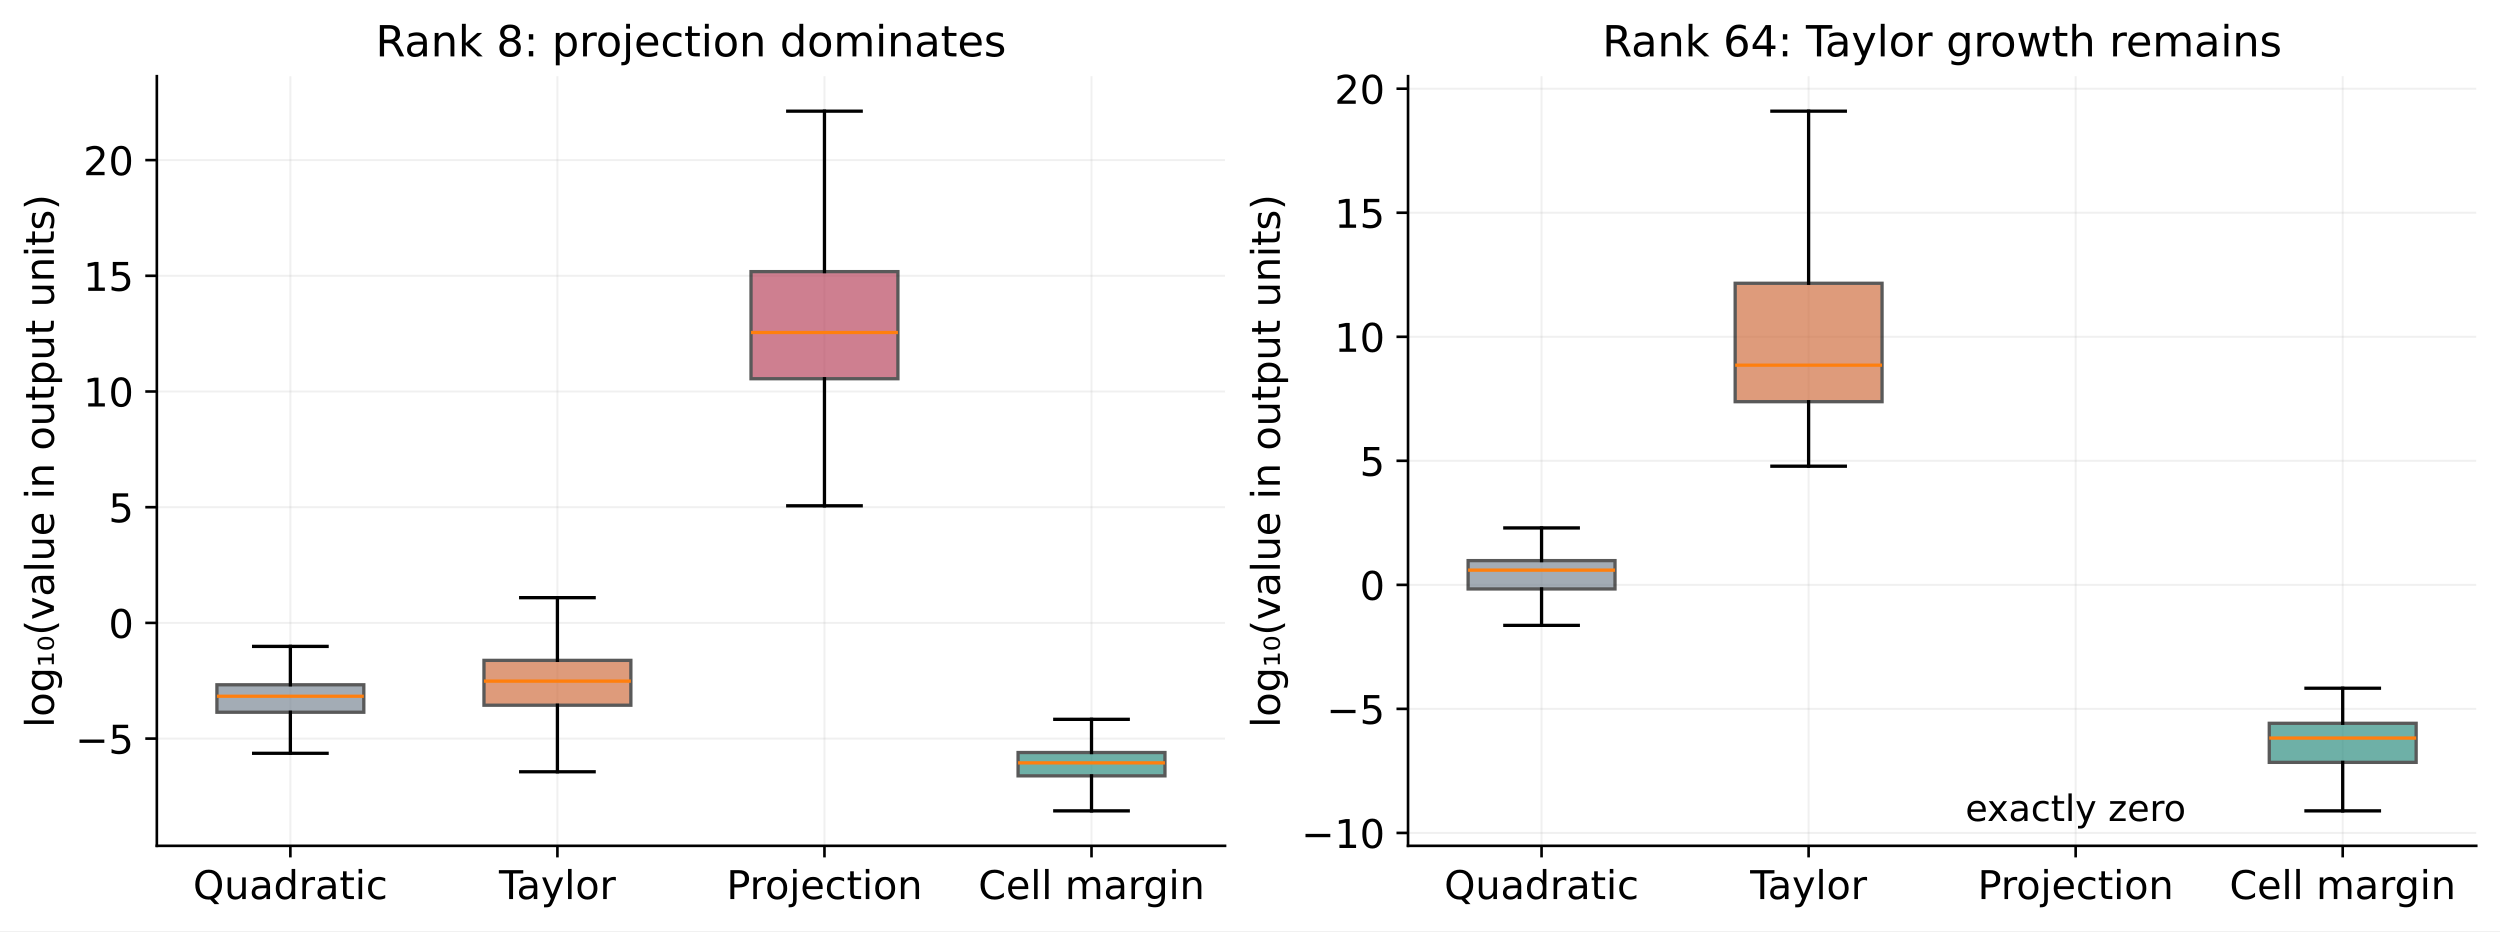
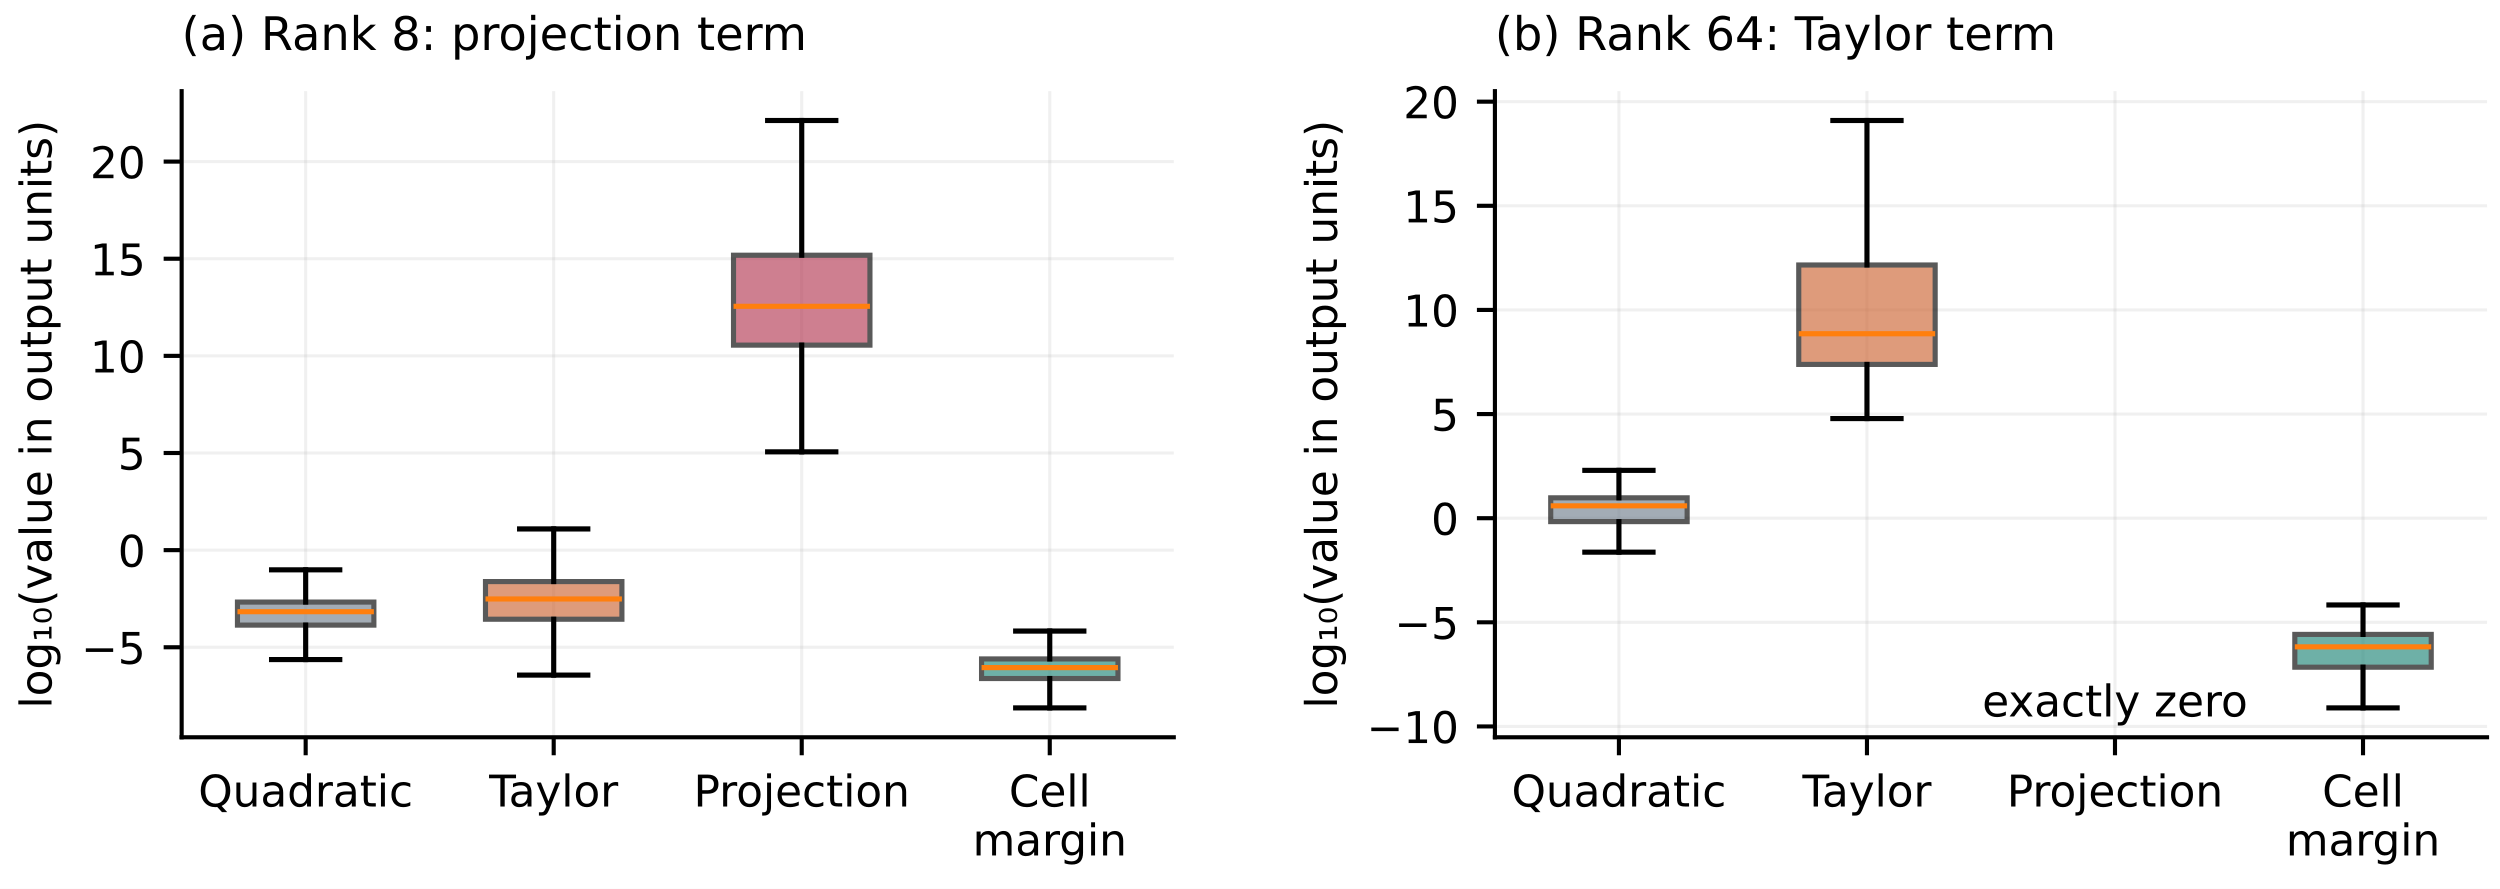
- <svg xmlns="http://www.w3.org/2000/svg" xmlns:xlink="http://www.w3.org/1999/xlink" width="757.2pt" height="282pt" viewBox="0 0 757.2 282" version="1.1">
+ <svg xmlns="http://www.w3.org/2000/svg" xmlns:xlink="http://www.w3.org/1999/xlink" width="486pt" height="172.8pt" viewBox="0 0 486 172.8" version="1.1">
  <defs>
    <style type="text/css">*{stroke-linejoin: round; stroke-linecap: butt}</style>
  </defs>
  <g id="figure_1">
    <g id="patch_1">
-       <path d="M 0 282 L 757.2 282 L 757.2 0 L 0 0 z " style="fill: #ffffff" />
+       <path d="M 0 172.8 L 486 172.8 L 486 0 L 0 0 z " style="fill: #ffffff" />
    </g>
    <g id="axes_1">
      <g id="patch_2">
-         <path d="M 47.504 256.186 L 371.038 256.186 L 371.038 23.078 L 47.504 23.078 z " style="fill: #ffffff" />
+         <path d="M 35.313 143.326 L 228.182 143.326 L 228.182 17.72 L 35.313 17.72 z " style="fill: #ffffff" />
      </g>
      <g id="matplotlib.axis_1">
        <g id="xtick_1">
          <g id="line2d_1">
-             <path d="M 87.946 256.186 L 87.946 23.078 " clip-path="url(#pcdbf165377)" style="fill: none; stroke: #b0b0b0; stroke-opacity: 0.18; stroke-width: 0.6; stroke-linecap: square" />
+             <path d="M 59.422 143.326 L 59.422 17.72 " clip-path="url(#pbdafb14e9f)" style="fill: none; stroke: #b0b0b0; stroke-opacity: 0.18; stroke-width: 0.6; stroke-linecap: square" />
          </g>
          <g id="line2d_2">
            <defs>
-               <path id="me4f9ceed4a" d="M 0 0 L 0 3.5 " style="stroke: #000000; stroke-width: 0.8" />
+               <path id="m234339319f" d="M 0 0 L 0 3.5 " style="stroke: #000000; stroke-width: 0.8" />
            </defs>
            <g>
-               <use xlink:href="#me4f9ceed4a" x="87.946" y="256.186" style="stroke: #000000; stroke-width: 0.8" />
+               <use xlink:href="#m234339319f" x="59.422" y="143.326" style="stroke: #000000; stroke-width: 0.8" />
            </g>
          </g>
          <g id="text_1">
-             <text style="font-size: 12px; font-family: 'DejaVu Sans'; text-anchor: middle" x="87.946" y="272.304" transform="rotate(-0 87.94611 272.3039)">Quadratic</text>
+             <text style="font-size: 8.5px; font-family: 'DejaVu Sans'; text-anchor: middle" x="59.422" y="156.784" transform="rotate(-0 59.42152 156.7844)">Quadratic</text>
          </g>
        </g>
        <g id="xtick_2">
          <g id="line2d_3">
-             <path d="M 168.83 256.186 L 168.83 23.078 " clip-path="url(#pcdbf165377)" style="fill: none; stroke: #b0b0b0; stroke-opacity: 0.18; stroke-width: 0.6; stroke-linecap: square" />
+             <path d="M 107.639 143.326 L 107.639 17.72 " clip-path="url(#pbdafb14e9f)" style="fill: none; stroke: #b0b0b0; stroke-opacity: 0.18; stroke-width: 0.6; stroke-linecap: square" />
          </g>
          <g id="line2d_4">
            <g>
-               <use xlink:href="#me4f9ceed4a" x="168.83" y="256.186" style="stroke: #000000; stroke-width: 0.8" />
+               <use xlink:href="#m234339319f" x="107.639" y="143.326" style="stroke: #000000; stroke-width: 0.8" />
            </g>
          </g>
          <g id="text_2">
-             <text style="font-size: 12px; font-family: 'DejaVu Sans'; text-anchor: middle" x="168.83" y="272.304" transform="rotate(-0 168.8296 272.3039)">Taylor</text>
+             <text style="font-size: 8.5px; font-family: 'DejaVu Sans'; text-anchor: middle" x="107.639" y="156.784" transform="rotate(-0 107.6388 156.7844)">Taylor</text>
          </g>
        </g>
        <g id="xtick_3">
          <g id="line2d_5">
-             <path d="M 249.713 256.186 L 249.713 23.078 " clip-path="url(#pcdbf165377)" style="fill: none; stroke: #b0b0b0; stroke-opacity: 0.18; stroke-width: 0.6; stroke-linecap: square" />
+             <path d="M 155.856 143.326 L 155.856 17.72 " clip-path="url(#pbdafb14e9f)" style="fill: none; stroke: #b0b0b0; stroke-opacity: 0.18; stroke-width: 0.6; stroke-linecap: square" />
          </g>
          <g id="line2d_6">
            <g>
-               <use xlink:href="#me4f9ceed4a" x="249.713" y="256.186" style="stroke: #000000; stroke-width: 0.8" />
+               <use xlink:href="#m234339319f" x="155.856" y="143.326" style="stroke: #000000; stroke-width: 0.8" />
            </g>
          </g>
          <g id="text_3">
-             <text style="font-size: 12px; font-family: 'DejaVu Sans'; text-anchor: middle" x="249.713" y="272.304" transform="rotate(-0 249.7131 272.3039)">Projection</text>
+             <text style="font-size: 8.5px; font-family: 'DejaVu Sans'; text-anchor: middle" x="155.856" y="156.784" transform="rotate(-0 155.8562 156.7844)">Projection</text>
          </g>
        </g>
        <g id="xtick_4">
          <g id="line2d_7">
-             <path d="M 330.597 256.186 L 330.597 23.078 " clip-path="url(#pcdbf165377)" style="fill: none; stroke: #b0b0b0; stroke-opacity: 0.18; stroke-width: 0.6; stroke-linecap: square" />
+             <path d="M 204.073 143.326 L 204.073 17.72 " clip-path="url(#pbdafb14e9f)" style="fill: none; stroke: #b0b0b0; stroke-opacity: 0.18; stroke-width: 0.6; stroke-linecap: square" />
          </g>
          <g id="line2d_8">
            <g>
-               <use xlink:href="#me4f9ceed4a" x="330.597" y="256.186" style="stroke: #000000; stroke-width: 0.8" />
+               <use xlink:href="#m234339319f" x="204.073" y="143.326" style="stroke: #000000; stroke-width: 0.8" />
            </g>
          </g>
          <g id="text_4">
-             <text style="font-size: 12px; font-family: 'DejaVu Sans'; text-anchor: middle" x="330.597" y="272.304" transform="rotate(-0 330.5965 272.3039)">Cell margin</text>
+             <text style="font-size: 8.5px; font-family: 'DejaVu Sans'" transform="translate(196.1293 156.7844)">Cell</text>
+             <text style="font-size: 8.5px; font-family: 'DejaVu Sans'" transform="translate(189.0843 166.3025)">margin</text>
          </g>
        </g>
      </g>
      <g id="matplotlib.axis_2">
        <g id="ytick_1">
          <g id="line2d_9">
-             <path d="M 47.504 223.704 L 371.038 223.704 " clip-path="url(#pcdbf165377)" style="fill: none; stroke: #b0b0b0; stroke-opacity: 0.18; stroke-width: 0.6; stroke-linecap: square" />
+             <path d="M 35.313 125.824 L 228.182 125.824 " clip-path="url(#pbdafb14e9f)" style="fill: none; stroke: #b0b0b0; stroke-opacity: 0.18; stroke-width: 0.6; stroke-linecap: square" />
          </g>
          <g id="line2d_10">
            <defs>
-               <path id="m9d9af21c11" d="M 0 0 L -3.5 0 " style="stroke: #000000; stroke-width: 0.8" />
+               <path id="m2d12765f20" d="M 0 0 L -3.5 0 " style="stroke: #000000; stroke-width: 0.8" />
            </defs>
            <g>
-               <use xlink:href="#m9d9af21c11" x="47.504" y="223.704" style="stroke: #000000; stroke-width: 0.8" />
+               <use xlink:href="#m2d12765f20" x="35.313" y="125.824" style="stroke: #000000; stroke-width: 0.8" />
            </g>
          </g>
          <g id="text_5">
-             <text style="font-size: 12px; font-family: 'DejaVu Sans'; text-anchor: end" x="40.504" y="228.263" transform="rotate(-0 40.50438 228.2635)">−5</text>
+             <text style="font-size: 8.5px; font-family: 'DejaVu Sans'; text-anchor: end" x="28.313" y="129.053" transform="rotate(-0 28.31286 129.0531)">−5</text>
          </g>
        </g>
        <g id="ytick_2">
          <g id="line2d_11">
-             <path d="M 47.504 188.662 L 371.038 188.662 " clip-path="url(#pcdbf165377)" style="fill: none; stroke: #b0b0b0; stroke-opacity: 0.18; stroke-width: 0.6; stroke-linecap: square" />
+             <path d="M 35.313 106.942 L 228.182 106.942 " clip-path="url(#pbdafb14e9f)" style="fill: none; stroke: #b0b0b0; stroke-opacity: 0.18; stroke-width: 0.6; stroke-linecap: square" />
          </g>
          <g id="line2d_12">
            <g>
-               <use xlink:href="#m9d9af21c11" x="47.504" y="188.662" style="stroke: #000000; stroke-width: 0.8" />
+               <use xlink:href="#m2d12765f20" x="35.313" y="106.942" style="stroke: #000000; stroke-width: 0.8" />
            </g>
          </g>
          <g id="text_6">
-             <text style="font-size: 12px; font-family: 'DejaVu Sans'; text-anchor: end" x="40.504" y="193.221" transform="rotate(-0 40.50438 193.2211)">0</text>
+             <text style="font-size: 8.5px; font-family: 'DejaVu Sans'; text-anchor: end" x="28.313" y="110.171" transform="rotate(-0 28.31286 110.1712)">0</text>
          </g>
        </g>
        <g id="ytick_3">
          <g id="line2d_13">
-             <path d="M 47.504 153.62 L 371.038 153.62 " clip-path="url(#pcdbf165377)" style="fill: none; stroke: #b0b0b0; stroke-opacity: 0.18; stroke-width: 0.6; stroke-linecap: square" />
+             <path d="M 35.313 88.06 L 228.182 88.06 " clip-path="url(#pbdafb14e9f)" style="fill: none; stroke: #b0b0b0; stroke-opacity: 0.18; stroke-width: 0.6; stroke-linecap: square" />
          </g>
          <g id="line2d_14">
            <g>
-               <use xlink:href="#m9d9af21c11" x="47.504" y="153.62" style="stroke: #000000; stroke-width: 0.8" />
+               <use xlink:href="#m2d12765f20" x="35.313" y="88.06" style="stroke: #000000; stroke-width: 0.8" />
            </g>
          </g>
          <g id="text_7">
-             <text style="font-size: 12px; font-family: 'DejaVu Sans'; text-anchor: end" x="40.504" y="158.179" transform="rotate(-0 40.50438 158.1787)">5</text>
+             <text style="font-size: 8.5px; font-family: 'DejaVu Sans'; text-anchor: end" x="28.313" y="91.289" transform="rotate(-0 28.31286 91.28924)">5</text>
          </g>
        </g>
        <g id="ytick_4">
          <g id="line2d_15">
-             <path d="M 47.504 118.577 L 371.038 118.577 " clip-path="url(#pcdbf165377)" style="fill: none; stroke: #b0b0b0; stroke-opacity: 0.18; stroke-width: 0.6; stroke-linecap: square" />
+             <path d="M 35.313 69.178 L 228.182 69.178 " clip-path="url(#pbdafb14e9f)" style="fill: none; stroke: #b0b0b0; stroke-opacity: 0.18; stroke-width: 0.6; stroke-linecap: square" />
          </g>
          <g id="line2d_16">
            <g>
-               <use xlink:href="#m9d9af21c11" x="47.504" y="118.577" style="stroke: #000000; stroke-width: 0.8" />
+               <use xlink:href="#m2d12765f20" x="35.313" y="69.178" style="stroke: #000000; stroke-width: 0.8" />
            </g>
          </g>
          <g id="text_8">
-             <text style="font-size: 12px; font-family: 'DejaVu Sans'; text-anchor: end" x="40.504" y="123.136" transform="rotate(-0 40.50438 123.1363)">10</text>
+             <text style="font-size: 8.5px; font-family: 'DejaVu Sans'; text-anchor: end" x="28.313" y="72.407" transform="rotate(-0 28.31286 72.40732)">10</text>
          </g>
        </g>
        <g id="ytick_5">
          <g id="line2d_17">
-             <path d="M 47.504 83.535 L 371.038 83.535 " clip-path="url(#pcdbf165377)" style="fill: none; stroke: #b0b0b0; stroke-opacity: 0.18; stroke-width: 0.6; stroke-linecap: square" />
+             <path d="M 35.313 50.296 L 228.182 50.296 " clip-path="url(#pbdafb14e9f)" style="fill: none; stroke: #b0b0b0; stroke-opacity: 0.18; stroke-width: 0.6; stroke-linecap: square" />
          </g>
          <g id="line2d_18">
            <g>
-               <use xlink:href="#m9d9af21c11" x="47.504" y="83.535" style="stroke: #000000; stroke-width: 0.8" />
+               <use xlink:href="#m2d12765f20" x="35.313" y="50.296" style="stroke: #000000; stroke-width: 0.8" />
            </g>
          </g>
          <g id="text_9">
-             <text style="font-size: 12px; font-family: 'DejaVu Sans'; text-anchor: end" x="40.504" y="88.094" transform="rotate(-0 40.50438 88.09394)">15</text>
+             <text style="font-size: 8.5px; font-family: 'DejaVu Sans'; text-anchor: end" x="28.313" y="53.525" transform="rotate(-0 28.31286 53.5254)">15</text>
          </g>
        </g>
        <g id="ytick_6">
          <g id="line2d_19">
-             <path d="M 47.504 48.492 L 371.038 48.492 " clip-path="url(#pcdbf165377)" style="fill: none; stroke: #b0b0b0; stroke-opacity: 0.18; stroke-width: 0.6; stroke-linecap: square" />
+             <path d="M 35.313 31.414 L 228.182 31.414 " clip-path="url(#pbdafb14e9f)" style="fill: none; stroke: #b0b0b0; stroke-opacity: 0.18; stroke-width: 0.6; stroke-linecap: square" />
          </g>
          <g id="line2d_20">
            <g>
-               <use xlink:href="#m9d9af21c11" x="47.504" y="48.492" style="stroke: #000000; stroke-width: 0.8" />
+               <use xlink:href="#m2d12765f20" x="35.313" y="31.414" style="stroke: #000000; stroke-width: 0.8" />
            </g>
          </g>
          <g id="text_10">
-             <text style="font-size: 12px; font-family: 'DejaVu Sans'; text-anchor: end" x="40.504" y="53.052" transform="rotate(-0 40.50438 53.05156)">20</text>
+             <text style="font-size: 8.5px; font-family: 'DejaVu Sans'; text-anchor: end" x="28.313" y="34.643" transform="rotate(-0 28.31286 34.64347)">20</text>
          </g>
        </g>
        <g id="text_11">
-           <text style="font-size: 12px; font-family: 'DejaVu Sans'; text-anchor: middle" x="16.318" y="139.632" transform="rotate(-90 16.31812 139.6319)">log₁₀(value in output units)</text>
+           <text style="font-size: 8.5px; font-family: 'DejaVu Sans'; text-anchor: middle" x="10.014" y="80.523" transform="rotate(-90 10.01426 80.52286)">log₁₀(value in output units)</text>
        </g>
      </g>
      <g id="patch_3">
-         <path d="M 65.703 215.721 L 110.189 215.721 L 110.189 207.408 L 65.703 207.408 L 65.703 215.721 z " clip-path="url(#pcdbf165377)" style="fill: #71808d; opacity: 0.65; stroke: #000000; stroke-linejoin: miter" />
+         <path d="M 46.162 121.522 L 72.681 121.522 L 72.681 117.043 L 46.162 117.043 L 46.162 121.522 z " clip-path="url(#pbdafb14e9f)" style="fill: #71808d; opacity: 0.65; stroke: #000000; stroke-linejoin: miter" />
      </g>
      <g id="line2d_21">
-         <path d="M 87.946 215.721 L 87.946 228.162 " clip-path="url(#pcdbf165377)" style="fill: none; stroke: #000000; stroke-linecap: square" />
+         <path d="M 59.422 121.522 L 59.422 128.225 " clip-path="url(#pbdafb14e9f)" style="fill: none; stroke: #000000; stroke-linecap: square" />
      </g>
      <g id="line2d_22">
-         <path d="M 87.946 207.408 L 87.946 195.783 " clip-path="url(#pcdbf165377)" style="fill: none; stroke: #000000; stroke-linecap: square" />
+         <path d="M 59.422 117.043 L 59.422 110.779 " clip-path="url(#pbdafb14e9f)" style="fill: none; stroke: #000000; stroke-linecap: square" />
      </g>
      <g id="line2d_23">
-         <path d="M 76.825 228.162 L 99.068 228.162 " clip-path="url(#pcdbf165377)" style="fill: none; stroke: #000000; stroke-linecap: square" />
+         <path d="M 52.792 128.225 L 66.051 128.225 " clip-path="url(#pbdafb14e9f)" style="fill: none; stroke: #000000; stroke-linecap: square" />
      </g>
      <g id="line2d_24">
-         <path d="M 76.825 195.783 L 99.068 195.783 " clip-path="url(#pcdbf165377)" style="fill: none; stroke: #000000; stroke-linecap: square" />
+         <path d="M 52.792 110.779 L 66.051 110.779 " clip-path="url(#pbdafb14e9f)" style="fill: none; stroke: #000000; stroke-linecap: square" />
      </g>
      <g id="patch_4">
-         <path d="M 146.587 213.597 L 191.073 213.597 L 191.073 200.011 L 146.587 200.011 L 146.587 213.597 z " clip-path="url(#pcdbf165377)" style="fill: #cc6534; opacity: 0.65; stroke: #000000; stroke-linejoin: miter" />
+         <path d="M 94.379 120.377 L 120.899 120.377 L 120.899 113.057 L 94.379 113.057 L 94.379 120.377 z " clip-path="url(#pbdafb14e9f)" style="fill: #cc6534; opacity: 0.65; stroke: #000000; stroke-linejoin: miter" />
      </g>
      <g id="line2d_25">
-         <path d="M 168.83 213.597 L 168.83 233.753 " clip-path="url(#pcdbf165377)" style="fill: none; stroke: #000000; stroke-linecap: square" />
+         <path d="M 107.639 120.377 L 107.639 131.238 " clip-path="url(#pbdafb14e9f)" style="fill: none; stroke: #000000; stroke-linecap: square" />
      </g>
      <g id="line2d_26">
-         <path d="M 168.83 200.011 L 168.83 181.021 " clip-path="url(#pcdbf165377)" style="fill: none; stroke: #000000; stroke-linecap: square" />
+         <path d="M 107.639 113.057 L 107.639 102.824 " clip-path="url(#pbdafb14e9f)" style="fill: none; stroke: #000000; stroke-linecap: square" />
      </g>
      <g id="line2d_27">
-         <path d="M 157.708 233.753 L 179.951 233.753 " clip-path="url(#pcdbf165377)" style="fill: none; stroke: #000000; stroke-linecap: square" />
+         <path d="M 101.009 131.238 L 114.269 131.238 " clip-path="url(#pbdafb14e9f)" style="fill: none; stroke: #000000; stroke-linecap: square" />
      </g>
      <g id="line2d_28">
-         <path d="M 157.708 181.021 L 179.951 181.021 " clip-path="url(#pcdbf165377)" style="fill: none; stroke: #000000; stroke-linecap: square" />
+         <path d="M 101.009 102.824 L 114.269 102.824 " clip-path="url(#pbdafb14e9f)" style="fill: none; stroke: #000000; stroke-linecap: square" />
      </g>
      <g id="patch_5">
-         <path d="M 227.47 114.709 L 271.956 114.709 L 271.956 82.27 L 227.47 82.27 L 227.47 114.709 z " clip-path="url(#pcdbf165377)" style="fill: #b33b54; opacity: 0.65; stroke: #000000; stroke-linejoin: miter" />
+         <path d="M 142.596 67.093 L 169.116 67.093 L 169.116 49.615 L 142.596 49.615 L 142.596 67.093 z " clip-path="url(#pbdafb14e9f)" style="fill: #b33b54; opacity: 0.65; stroke: #000000; stroke-linejoin: miter" />
      </g>
      <g id="line2d_29">
-         <path d="M 249.713 114.709 L 249.713 153.202 " clip-path="url(#pcdbf165377)" style="fill: none; stroke: #000000; stroke-linecap: square" />
+         <path d="M 155.856 67.093 L 155.856 87.835 " clip-path="url(#pbdafb14e9f)" style="fill: none; stroke: #000000; stroke-linecap: square" />
      </g>
      <g id="line2d_30">
-         <path d="M 249.713 82.27 L 249.713 33.674 " clip-path="url(#pcdbf165377)" style="fill: none; stroke: #000000; stroke-linecap: square" />
+         <path d="M 155.856 49.615 L 155.856 23.429 " clip-path="url(#pbdafb14e9f)" style="fill: none; stroke: #000000; stroke-linecap: square" />
      </g>
      <g id="line2d_31">
-         <path d="M 238.592 153.202 L 260.835 153.202 " clip-path="url(#pcdbf165377)" style="fill: none; stroke: #000000; stroke-linecap: square" />
+         <path d="M 149.226 87.835 L 162.486 87.835 " clip-path="url(#pbdafb14e9f)" style="fill: none; stroke: #000000; stroke-linecap: square" />
      </g>
      <g id="line2d_32">
-         <path d="M 238.592 33.674 L 260.835 33.674 " clip-path="url(#pcdbf165377)" style="fill: none; stroke: #000000; stroke-linecap: square" />
+         <path d="M 149.226 23.429 L 162.486 23.429 " clip-path="url(#pbdafb14e9f)" style="fill: none; stroke: #000000; stroke-linecap: square" />
      </g>
      <g id="patch_6">
-         <path d="M 308.354 234.992 L 352.839 234.992 L 352.839 227.923 L 308.354 227.923 L 308.354 234.992 z " clip-path="url(#pcdbf165377)" style="fill: #208578; opacity: 0.65; stroke: #000000; stroke-linejoin: miter" />
+         <path d="M 190.814 131.906 L 217.333 131.906 L 217.333 128.097 L 190.814 128.097 L 190.814 131.906 z " clip-path="url(#pbdafb14e9f)" style="fill: #208578; opacity: 0.65; stroke: #000000; stroke-linejoin: miter" />
      </g>
      <g id="line2d_33">
-         <path d="M 330.597 234.992 L 330.597 245.59 " clip-path="url(#pcdbf165377)" style="fill: none; stroke: #000000; stroke-linecap: square" />
+         <path d="M 204.073 131.906 L 204.073 137.616 " clip-path="url(#pbdafb14e9f)" style="fill: none; stroke: #000000; stroke-linecap: square" />
      </g>
      <g id="line2d_34">
-         <path d="M 330.597 227.923 L 330.597 217.868 " clip-path="url(#pcdbf165377)" style="fill: none; stroke: #000000; stroke-linecap: square" />
+         <path d="M 204.073 128.097 L 204.073 122.679 " clip-path="url(#pbdafb14e9f)" style="fill: none; stroke: #000000; stroke-linecap: square" />
      </g>
      <g id="line2d_35">
-         <path d="M 319.475 245.59 L 341.718 245.59 " clip-path="url(#pcdbf165377)" style="fill: none; stroke: #000000; stroke-linecap: square" />
+         <path d="M 197.444 137.616 L 210.703 137.616 " clip-path="url(#pbdafb14e9f)" style="fill: none; stroke: #000000; stroke-linecap: square" />
      </g>
      <g id="line2d_36">
-         <path d="M 319.475 217.868 L 341.718 217.868 " clip-path="url(#pcdbf165377)" style="fill: none; stroke: #000000; stroke-linecap: square" />
+         <path d="M 197.444 122.679 L 210.703 122.679 " clip-path="url(#pbdafb14e9f)" style="fill: none; stroke: #000000; stroke-linecap: square" />
      </g>
      <g id="line2d_37">
-         <path d="M 65.703 210.872 L 110.189 210.872 " clip-path="url(#pcdbf165377)" style="fill: none; stroke: #ff7f0e" />
+         <path d="M 46.162 118.909 L 72.681 118.909 " clip-path="url(#pbdafb14e9f)" style="fill: none; stroke: #ff7f0e" />
      </g>
      <g id="line2d_38">
-         <path d="M 146.587 206.299 L 191.073 206.299 " clip-path="url(#pcdbf165377)" style="fill: none; stroke: #ff7f0e" />
+         <path d="M 94.379 116.445 L 120.899 116.445 " clip-path="url(#pbdafb14e9f)" style="fill: none; stroke: #ff7f0e" />
      </g>
      <g id="line2d_39">
-         <path d="M 227.47 100.704 L 271.956 100.704 " clip-path="url(#pcdbf165377)" style="fill: none; stroke: #ff7f0e" />
+         <path d="M 142.596 59.547 L 169.116 59.547 " clip-path="url(#pbdafb14e9f)" style="fill: none; stroke: #ff7f0e" />
      </g>
      <g id="line2d_40">
-         <path d="M 308.354 231.051 L 352.839 231.051 " clip-path="url(#pcdbf165377)" style="fill: none; stroke: #ff7f0e" />
+         <path d="M 190.814 129.782 L 217.333 129.782 " clip-path="url(#pbdafb14e9f)" style="fill: none; stroke: #ff7f0e" />
      </g>
      <g id="patch_7">
-         <path d="M 47.504 256.186 L 47.504 23.078 " style="fill: none; stroke: #000000; stroke-width: 0.8; stroke-linejoin: miter; stroke-linecap: square" />
+         <path d="M 35.313 143.326 L 35.313 17.72 " style="fill: none; stroke: #000000; stroke-width: 0.8; stroke-linejoin: miter; stroke-linecap: square" />
      </g>
      <g id="patch_8">
-         <path d="M 47.504 256.186 L 371.038 256.186 " style="fill: none; stroke: #000000; stroke-width: 0.8; stroke-linejoin: miter; stroke-linecap: square" />
+         <path d="M 35.313 143.326 L 228.182 143.326 " style="fill: none; stroke: #000000; stroke-width: 0.8; stroke-linejoin: miter; stroke-linecap: square" />
      </g>
      <g id="text_12">
-         <text style="font-size: 13px; font-family: 'DejaVu Sans'; text-anchor: middle" x="209.271" y="17.078" transform="rotate(-0 209.2713 17.07797)">Rank 8: projection dominates</text>
+         <text style="font-size: 9px; font-family: 'DejaVu Sans'; text-anchor: start" x="35.313" y="9.72" transform="rotate(-0 35.31286 9.72)">(a) Rank 8: projection term</text>
      </g>
    </g>
    <g id="axes_2">
      <g id="patch_9">
-         <path d="M 426.466 256.186 L 750 256.186 L 750 23.078 L 426.466 23.078 z " style="fill: #ffffff" />
+         <path d="M 290.611 143.326 L 483.48 143.326 L 483.48 17.72 L 290.611 17.72 z " style="fill: #ffffff" />
      </g>
      <g id="matplotlib.axis_3">
        <g id="xtick_5">
          <g id="line2d_41">
-             <path d="M 466.907 256.186 L 466.907 23.078 " clip-path="url(#p8ebb7dbe20)" style="fill: none; stroke: #b0b0b0; stroke-opacity: 0.18; stroke-width: 0.6; stroke-linecap: square" />
+             <path d="M 314.719 143.326 L 314.719 17.72 " clip-path="url(#pbeecabeeee)" style="fill: none; stroke: #b0b0b0; stroke-opacity: 0.18; stroke-width: 0.6; stroke-linecap: square" />
          </g>
          <g id="line2d_42">
            <g>
-               <use xlink:href="#me4f9ceed4a" x="466.907" y="256.186" style="stroke: #000000; stroke-width: 0.8" />
+               <use xlink:href="#m234339319f" x="314.719" y="143.326" style="stroke: #000000; stroke-width: 0.8" />
            </g>
          </g>
          <g id="text_13">
-             <text style="font-size: 12px; font-family: 'DejaVu Sans'; text-anchor: middle" x="466.907" y="272.304" transform="rotate(-0 466.9074 272.3039)">Quadratic</text>
+             <text style="font-size: 8.5px; font-family: 'DejaVu Sans'; text-anchor: middle" x="314.719" y="156.784" transform="rotate(-0 314.7194 156.7844)">Quadratic</text>
          </g>
        </g>
        <g id="xtick_6">
          <g id="line2d_43">
-             <path d="M 547.791 256.186 L 547.791 23.078 " clip-path="url(#p8ebb7dbe20)" style="fill: none; stroke: #b0b0b0; stroke-opacity: 0.18; stroke-width: 0.6; stroke-linecap: square" />
+             <path d="M 362.937 143.326 L 362.937 17.72 " clip-path="url(#pbeecabeeee)" style="fill: none; stroke: #b0b0b0; stroke-opacity: 0.18; stroke-width: 0.6; stroke-linecap: square" />
          </g>
          <g id="line2d_44">
            <g>
-               <use xlink:href="#me4f9ceed4a" x="547.791" y="256.186" style="stroke: #000000; stroke-width: 0.8" />
+               <use xlink:href="#m234339319f" x="362.937" y="143.326" style="stroke: #000000; stroke-width: 0.8" />
            </g>
          </g>
          <g id="text_14">
-             <text style="font-size: 12px; font-family: 'DejaVu Sans'; text-anchor: middle" x="547.791" y="272.304" transform="rotate(-0 547.7908 272.3039)">Taylor</text>
+             <text style="font-size: 8.5px; font-family: 'DejaVu Sans'; text-anchor: middle" x="362.937" y="156.784" transform="rotate(-0 362.9367 156.7844)">Taylor</text>
          </g>
        </g>
        <g id="xtick_7">
          <g id="line2d_45">
-             <path d="M 628.674 256.186 L 628.674 23.078 " clip-path="url(#p8ebb7dbe20)" style="fill: none; stroke: #b0b0b0; stroke-opacity: 0.18; stroke-width: 0.6; stroke-linecap: square" />
+             <path d="M 411.154 143.326 L 411.154 17.72 " clip-path="url(#pbeecabeeee)" style="fill: none; stroke: #b0b0b0; stroke-opacity: 0.18; stroke-width: 0.6; stroke-linecap: square" />
          </g>
          <g id="line2d_46">
            <g>
-               <use xlink:href="#me4f9ceed4a" x="628.674" y="256.186" style="stroke: #000000; stroke-width: 0.8" />
+               <use xlink:href="#m234339319f" x="411.154" y="143.326" style="stroke: #000000; stroke-width: 0.8" />
            </g>
          </g>
          <g id="text_15">
-             <text style="font-size: 12px; font-family: 'DejaVu Sans'; text-anchor: middle" x="628.674" y="272.304" transform="rotate(-0 628.6743 272.3039)">Projection</text>
+             <text style="font-size: 8.5px; font-family: 'DejaVu Sans'; text-anchor: middle" x="411.154" y="156.784" transform="rotate(-0 411.154 156.7844)">Projection</text>
          </g>
        </g>
        <g id="xtick_8">
          <g id="line2d_47">
-             <path d="M 709.558 256.186 L 709.558 23.078 " clip-path="url(#p8ebb7dbe20)" style="fill: none; stroke: #b0b0b0; stroke-opacity: 0.18; stroke-width: 0.6; stroke-linecap: square" />
+             <path d="M 459.371 143.326 L 459.371 17.72 " clip-path="url(#pbeecabeeee)" style="fill: none; stroke: #b0b0b0; stroke-opacity: 0.18; stroke-width: 0.6; stroke-linecap: square" />
          </g>
          <g id="line2d_48">
            <g>
-               <use xlink:href="#me4f9ceed4a" x="709.558" y="256.186" style="stroke: #000000; stroke-width: 0.8" />
+               <use xlink:href="#m234339319f" x="459.371" y="143.326" style="stroke: #000000; stroke-width: 0.8" />
            </g>
          </g>
          <g id="text_16">
-             <text style="font-size: 12px; font-family: 'DejaVu Sans'; text-anchor: middle" x="709.558" y="272.304" transform="rotate(-0 709.5578 272.3039)">Cell margin</text>
+             <text style="font-size: 8.5px; font-family: 'DejaVu Sans'" transform="translate(451.4272 156.7844)">Cell</text>
+             <text style="font-size: 8.5px; font-family: 'DejaVu Sans'" transform="translate(444.3821 166.3025)">margin</text>
          </g>
        </g>
      </g>
      <g id="matplotlib.axis_4">
        <g id="ytick_7">
          <g id="line2d_49">
-             <path d="M 426.466 252.275 L 750 252.275 " clip-path="url(#p8ebb7dbe20)" style="fill: none; stroke: #b0b0b0; stroke-opacity: 0.18; stroke-width: 0.6; stroke-linecap: square" />
+             <path d="M 290.611 141.219 L 483.48 141.219 " clip-path="url(#pbeecabeeee)" style="fill: none; stroke: #b0b0b0; stroke-opacity: 0.18; stroke-width: 0.6; stroke-linecap: square" />
          </g>
          <g id="line2d_50">
            <g>
-               <use xlink:href="#m9d9af21c11" x="426.466" y="252.275" style="stroke: #000000; stroke-width: 0.8" />
+               <use xlink:href="#m2d12765f20" x="290.611" y="141.219" style="stroke: #000000; stroke-width: 0.8" />
            </g>
          </g>
          <g id="text_17">
-             <text style="font-size: 12px; font-family: 'DejaVu Sans'; text-anchor: end" x="419.466" y="256.834" transform="rotate(-0 419.4656 256.8344)">−10</text>
+             <text style="font-size: 8.5px; font-family: 'DejaVu Sans'; text-anchor: end" x="283.611" y="144.448" transform="rotate(-0 283.6107 144.448)">−10</text>
          </g>
        </g>
        <g id="ytick_8">
          <g id="line2d_51">
-             <path d="M 426.466 214.708 L 750 214.708 " clip-path="url(#p8ebb7dbe20)" style="fill: none; stroke: #b0b0b0; stroke-opacity: 0.18; stroke-width: 0.6; stroke-linecap: square" />
+             <path d="M 290.611 120.976 L 483.48 120.976 " clip-path="url(#pbeecabeeee)" style="fill: none; stroke: #b0b0b0; stroke-opacity: 0.18; stroke-width: 0.6; stroke-linecap: square" />
          </g>
          <g id="line2d_52">
            <g>
-               <use xlink:href="#m9d9af21c11" x="426.466" y="214.708" style="stroke: #000000; stroke-width: 0.8" />
+               <use xlink:href="#m2d12765f20" x="290.611" y="120.976" style="stroke: #000000; stroke-width: 0.8" />
            </g>
          </g>
          <g id="text_18">
-             <text style="font-size: 12px; font-family: 'DejaVu Sans'; text-anchor: end" x="419.466" y="219.267" transform="rotate(-0 419.4656 219.2667)">−5</text>
+             <text style="font-size: 8.5px; font-family: 'DejaVu Sans'; text-anchor: end" x="283.611" y="124.205" transform="rotate(-0 283.6107 124.2053)">−5</text>
          </g>
        </g>
        <g id="ytick_9">
          <g id="line2d_53">
-             <path d="M 426.466 177.14 L 750 177.14 " clip-path="url(#p8ebb7dbe20)" style="fill: none; stroke: #b0b0b0; stroke-opacity: 0.18; stroke-width: 0.6; stroke-linecap: square" />
+             <path d="M 290.611 100.733 L 483.48 100.733 " clip-path="url(#pbeecabeeee)" style="fill: none; stroke: #b0b0b0; stroke-opacity: 0.18; stroke-width: 0.6; stroke-linecap: square" />
          </g>
          <g id="line2d_54">
            <g>
-               <use xlink:href="#m9d9af21c11" x="426.466" y="177.14" style="stroke: #000000; stroke-width: 0.8" />
+               <use xlink:href="#m2d12765f20" x="290.611" y="100.733" style="stroke: #000000; stroke-width: 0.8" />
            </g>
          </g>
          <g id="text_19">
-             <text style="font-size: 12px; font-family: 'DejaVu Sans'; text-anchor: end" x="419.466" y="181.699" transform="rotate(-0 419.4656 181.6989)">0</text>
+             <text style="font-size: 8.5px; font-family: 'DejaVu Sans'; text-anchor: end" x="283.611" y="103.963" transform="rotate(-0 283.6107 103.9626)">0</text>
          </g>
        </g>
        <g id="ytick_10">
          <g id="line2d_55">
-             <path d="M 426.466 139.572 L 750 139.572 " clip-path="url(#p8ebb7dbe20)" style="fill: none; stroke: #b0b0b0; stroke-opacity: 0.18; stroke-width: 0.6; stroke-linecap: square" />
+             <path d="M 290.611 80.491 L 483.48 80.491 " clip-path="url(#pbeecabeeee)" style="fill: none; stroke: #b0b0b0; stroke-opacity: 0.18; stroke-width: 0.6; stroke-linecap: square" />
          </g>
          <g id="line2d_56">
            <g>
-               <use xlink:href="#m9d9af21c11" x="426.466" y="139.572" style="stroke: #000000; stroke-width: 0.8" />
+               <use xlink:href="#m2d12765f20" x="290.611" y="80.491" style="stroke: #000000; stroke-width: 0.8" />
            </g>
          </g>
          <g id="text_20">
-             <text style="font-size: 12px; font-family: 'DejaVu Sans'; text-anchor: end" x="419.466" y="144.131" transform="rotate(-0 419.4656 144.1311)">5</text>
+             <text style="font-size: 8.5px; font-family: 'DejaVu Sans'; text-anchor: end" x="283.611" y="83.72" transform="rotate(-0 283.6107 83.71997)">5</text>
          </g>
        </g>
        <g id="ytick_11">
          <g id="line2d_57">
-             <path d="M 426.466 102.004 L 750 102.004 " clip-path="url(#p8ebb7dbe20)" style="fill: none; stroke: #b0b0b0; stroke-opacity: 0.18; stroke-width: 0.6; stroke-linecap: square" />
+             <path d="M 290.611 60.248 L 483.48 60.248 " clip-path="url(#pbeecabeeee)" style="fill: none; stroke: #b0b0b0; stroke-opacity: 0.18; stroke-width: 0.6; stroke-linecap: square" />
          </g>
          <g id="line2d_58">
            <g>
-               <use xlink:href="#m9d9af21c11" x="426.466" y="102.004" style="stroke: #000000; stroke-width: 0.8" />
+               <use xlink:href="#m2d12765f20" x="290.611" y="60.248" style="stroke: #000000; stroke-width: 0.8" />
            </g>
          </g>
          <g id="text_21">
-             <text style="font-size: 12px; font-family: 'DejaVu Sans'; text-anchor: end" x="419.466" y="106.563" transform="rotate(-0 419.4656 106.5634)">10</text>
+             <text style="font-size: 8.5px; font-family: 'DejaVu Sans'; text-anchor: end" x="283.611" y="63.477" transform="rotate(-0 283.6107 63.47729)">10</text>
          </g>
        </g>
        <g id="ytick_12">
          <g id="line2d_59">
-             <path d="M 426.466 64.437 L 750 64.437 " clip-path="url(#p8ebb7dbe20)" style="fill: none; stroke: #b0b0b0; stroke-opacity: 0.18; stroke-width: 0.6; stroke-linecap: square" />
+             <path d="M 290.611 40.005 L 483.48 40.005 " clip-path="url(#pbeecabeeee)" style="fill: none; stroke: #b0b0b0; stroke-opacity: 0.18; stroke-width: 0.6; stroke-linecap: square" />
          </g>
          <g id="line2d_60">
            <g>
-               <use xlink:href="#m9d9af21c11" x="426.466" y="64.437" style="stroke: #000000; stroke-width: 0.8" />
+               <use xlink:href="#m2d12765f20" x="290.611" y="40.005" style="stroke: #000000; stroke-width: 0.8" />
            </g>
          </g>
          <g id="text_22">
-             <text style="font-size: 12px; font-family: 'DejaVu Sans'; text-anchor: end" x="419.466" y="68.996" transform="rotate(-0 419.4656 68.99559)">15</text>
+             <text style="font-size: 8.5px; font-family: 'DejaVu Sans'; text-anchor: end" x="283.611" y="43.235" transform="rotate(-0 283.6107 43.23461)">15</text>
          </g>
        </g>
        <g id="ytick_13">
          <g id="line2d_61">
-             <path d="M 426.466 26.869 L 750 26.869 " clip-path="url(#p8ebb7dbe20)" style="fill: none; stroke: #b0b0b0; stroke-opacity: 0.18; stroke-width: 0.6; stroke-linecap: square" />
+             <path d="M 290.611 19.763 L 483.48 19.763 " clip-path="url(#pbeecabeeee)" style="fill: none; stroke: #b0b0b0; stroke-opacity: 0.18; stroke-width: 0.6; stroke-linecap: square" />
          </g>
          <g id="line2d_62">
            <g>
-               <use xlink:href="#m9d9af21c11" x="426.466" y="26.869" style="stroke: #000000; stroke-width: 0.8" />
+               <use xlink:href="#m2d12765f20" x="290.611" y="19.763" style="stroke: #000000; stroke-width: 0.8" />
            </g>
          </g>
          <g id="text_23">
-             <text style="font-size: 12px; font-family: 'DejaVu Sans'; text-anchor: end" x="419.466" y="31.428" transform="rotate(-0 419.4656 31.42782)">20</text>
+             <text style="font-size: 8.5px; font-family: 'DejaVu Sans'; text-anchor: end" x="283.611" y="22.992" transform="rotate(-0 283.6107 22.99193)">20</text>
          </g>
        </g>
        <g id="text_24">
-           <text style="font-size: 12px; font-family: 'DejaVu Sans'; text-anchor: middle" x="387.644" y="139.632" transform="rotate(-90 387.6444 139.6319)">log₁₀(value in output units)</text>
+           <text style="font-size: 8.5px; font-family: 'DejaVu Sans'; text-anchor: middle" x="259.904" y="80.523" transform="rotate(-90 259.904 80.52286)">log₁₀(value in output units)</text>
        </g>
      </g>
      <g id="patch_10">
-         <path d="M 444.664 178.38 L 489.15 178.38 L 489.15 169.798 L 444.664 169.798 L 444.664 178.38 z " clip-path="url(#p8ebb7dbe20)" style="fill: #71808d; opacity: 0.65; stroke: #000000; stroke-linejoin: miter" />
+         <path d="M 301.46 101.401 L 327.979 101.401 L 327.979 96.777 L 301.46 96.777 L 301.46 101.401 z " clip-path="url(#pbeecabeeee)" style="fill: #71808d; opacity: 0.65; stroke: #000000; stroke-linejoin: miter" />
      </g>
      <g id="line2d_63">
-         <path d="M 466.907 178.38 L 466.907 189.415 " clip-path="url(#p8ebb7dbe20)" style="fill: none; stroke: #000000; stroke-linecap: square" />
+         <path d="M 314.719 101.401 L 314.719 107.347 " clip-path="url(#pbeecabeeee)" style="fill: none; stroke: #000000; stroke-linecap: square" />
      </g>
      <g id="line2d_64">
-         <path d="M 466.907 169.798 L 466.907 159.901 " clip-path="url(#p8ebb7dbe20)" style="fill: none; stroke: #000000; stroke-linecap: square" />
+         <path d="M 314.719 96.777 L 314.719 91.444 " clip-path="url(#pbeecabeeee)" style="fill: none; stroke: #000000; stroke-linecap: square" />
      </g>
      <g id="line2d_65">
-         <path d="M 455.786 189.415 L 478.029 189.415 " clip-path="url(#p8ebb7dbe20)" style="fill: none; stroke: #000000; stroke-linecap: square" />
+         <path d="M 308.089 107.347 L 321.349 107.347 " clip-path="url(#pbeecabeeee)" style="fill: none; stroke: #000000; stroke-linecap: square" />
      </g>
      <g id="line2d_66">
-         <path d="M 455.786 159.901 L 478.029 159.901 " clip-path="url(#p8ebb7dbe20)" style="fill: none; stroke: #000000; stroke-linecap: square" />
+         <path d="M 308.089 91.444 L 321.349 91.444 " clip-path="url(#pbeecabeeee)" style="fill: none; stroke: #000000; stroke-linecap: square" />
      </g>
      <g id="patch_11">
-         <path d="M 525.548 121.663 L 570.034 121.663 L 570.034 85.798 L 525.548 85.798 L 525.548 121.663 z " clip-path="url(#p8ebb7dbe20)" style="fill: #cc6534; opacity: 0.65; stroke: #000000; stroke-linejoin: miter" />
+         <path d="M 349.677 70.841 L 376.196 70.841 L 376.196 51.515 L 349.677 51.515 L 349.677 70.841 z " clip-path="url(#pbeecabeeee)" style="fill: #cc6534; opacity: 0.65; stroke: #000000; stroke-linejoin: miter" />
      </g>
      <g id="line2d_67">
-         <path d="M 547.791 121.663 L 547.791 141.208 " clip-path="url(#p8ebb7dbe20)" style="fill: none; stroke: #000000; stroke-linecap: square" />
+         <path d="M 362.937 70.841 L 362.937 81.372 " clip-path="url(#pbeecabeeee)" style="fill: none; stroke: #000000; stroke-linecap: square" />
      </g>
      <g id="line2d_68">
-         <path d="M 547.791 85.798 L 547.791 33.674 " clip-path="url(#p8ebb7dbe20)" style="fill: none; stroke: #000000; stroke-linecap: square" />
+         <path d="M 362.937 51.515 L 362.937 23.429 " clip-path="url(#pbeecabeeee)" style="fill: none; stroke: #000000; stroke-linecap: square" />
      </g>
      <g id="line2d_69">
-         <path d="M 536.669 141.208 L 558.912 141.208 " clip-path="url(#p8ebb7dbe20)" style="fill: none; stroke: #000000; stroke-linecap: square" />
+         <path d="M 356.307 81.372 L 369.567 81.372 " clip-path="url(#pbeecabeeee)" style="fill: none; stroke: #000000; stroke-linecap: square" />
      </g>
      <g id="line2d_70">
-         <path d="M 536.669 33.674 L 558.912 33.674 " clip-path="url(#p8ebb7dbe20)" style="fill: none; stroke: #000000; stroke-linecap: square" />
+         <path d="M 356.307 23.429 L 369.567 23.429 " clip-path="url(#pbeecabeeee)" style="fill: none; stroke: #000000; stroke-linecap: square" />
      </g>
      <g id="patch_12">
-         <path d="M 687.315 230.904 L 731.801 230.904 L 731.801 219.073 L 687.315 219.073 L 687.315 230.904 z " clip-path="url(#p8ebb7dbe20)" style="fill: #208578; opacity: 0.65; stroke: #000000; stroke-linejoin: miter" />
+         <path d="M 446.112 129.703 L 472.631 129.703 L 472.631 123.328 L 446.112 123.328 L 446.112 129.703 z " clip-path="url(#pbeecabeeee)" style="fill: #208578; opacity: 0.65; stroke: #000000; stroke-linejoin: miter" />
      </g>
      <g id="line2d_71">
-         <path d="M 709.558 230.904 L 709.558 245.59 " clip-path="url(#p8ebb7dbe20)" style="fill: none; stroke: #000000; stroke-linecap: square" />
+         <path d="M 459.371 129.703 L 459.371 137.616 " clip-path="url(#pbeecabeeee)" style="fill: none; stroke: #000000; stroke-linecap: square" />
      </g>
      <g id="line2d_72">
-         <path d="M 709.558 219.073 L 709.558 208.451 " clip-path="url(#p8ebb7dbe20)" style="fill: none; stroke: #000000; stroke-linecap: square" />
+         <path d="M 459.371 123.328 L 459.371 117.605 " clip-path="url(#pbeecabeeee)" style="fill: none; stroke: #000000; stroke-linecap: square" />
      </g>
      <g id="line2d_73">
-         <path d="M 698.436 245.59 L 720.679 245.59 " clip-path="url(#p8ebb7dbe20)" style="fill: none; stroke: #000000; stroke-linecap: square" />
+         <path d="M 452.741 137.616 L 466.001 137.616 " clip-path="url(#pbeecabeeee)" style="fill: none; stroke: #000000; stroke-linecap: square" />
      </g>
      <g id="line2d_74">
-         <path d="M 698.436 208.451 L 720.679 208.451 " clip-path="url(#p8ebb7dbe20)" style="fill: none; stroke: #000000; stroke-linecap: square" />
+         <path d="M 452.741 117.605 L 466.001 117.605 " clip-path="url(#pbeecabeeee)" style="fill: none; stroke: #000000; stroke-linecap: square" />
      </g>
      <g id="line2d_75">
-         <path d="M 444.664 172.683 L 489.15 172.683 " clip-path="url(#p8ebb7dbe20)" style="fill: none; stroke: #ff7f0e" />
+         <path d="M 301.46 98.332 L 327.979 98.332 " clip-path="url(#pbeecabeeee)" style="fill: none; stroke: #ff7f0e" />
      </g>
      <g id="line2d_76">
-         <path d="M 525.548 110.598 L 570.034 110.598 " clip-path="url(#p8ebb7dbe20)" style="fill: none; stroke: #ff7f0e" />
+         <path d="M 349.677 64.878 L 376.196 64.878 " clip-path="url(#pbeecabeeee)" style="fill: none; stroke: #ff7f0e" />
      </g>
      <g id="line2d_77">
-         <path d="M 687.315 223.547 L 731.801 223.547 " clip-path="url(#p8ebb7dbe20)" style="fill: none; stroke: #ff7f0e" />
+         <path d="M 446.112 125.739 L 472.631 125.739 " clip-path="url(#pbeecabeeee)" style="fill: none; stroke: #ff7f0e" />
      </g>
      <g id="patch_13">
-         <path d="M 426.466 256.186 L 426.466 23.078 " style="fill: none; stroke: #000000; stroke-width: 0.8; stroke-linejoin: miter; stroke-linecap: square" />
+         <path d="M 290.611 143.326 L 290.611 17.72 " style="fill: none; stroke: #000000; stroke-width: 0.8; stroke-linejoin: miter; stroke-linecap: square" />
      </g>
      <g id="patch_14">
-         <path d="M 426.466 256.186 L 750 256.186 " style="fill: none; stroke: #000000; stroke-width: 0.8; stroke-linejoin: miter; stroke-linecap: square" />
+         <path d="M 290.611 143.326 L 483.48 143.326 " style="fill: none; stroke: #000000; stroke-width: 0.8; stroke-linejoin: miter; stroke-linecap: square" />
      </g>
      <g id="text_25">
-         <text style="font-size: 11px; font-family: 'DejaVu Sans'; text-anchor: middle" x="628.674" y="248.672" transform="rotate(-0 628.6743 248.6722)">exactly zero</text>
+         <text style="font-size: 8.5px; font-family: 'DejaVu Sans'; text-anchor: middle" x="411.154" y="139.277" transform="rotate(-0 411.154 139.2772)">exactly zero</text>
      </g>
      <g id="text_26">
-         <text style="font-size: 13px; font-family: 'DejaVu Sans'; text-anchor: middle" x="588.233" y="17.078" transform="rotate(-0 588.2326 17.07797)">Rank 64: Taylor growth remains</text>
+         <text style="font-size: 9px; font-family: 'DejaVu Sans'; text-anchor: start" x="290.611" y="9.72" transform="rotate(-0 290.6107 9.72)">(b) Rank 64: Taylor term</text>
      </g>
    </g>
  </g>
  <defs>
-     <clipPath id="pcdbf165377">
-       <rect x="47.504" y="23.078" width="323.534" height="233.108" />
+     <clipPath id="pbdafb14e9f">
+       <rect x="35.313" y="17.72" width="192.869" height="125.606" />
    </clipPath>
-     <clipPath id="p8ebb7dbe20">
-       <rect x="426.466" y="23.078" width="323.534" height="233.108" />
+     <clipPath id="pbeecabeeee">
+       <rect x="290.611" y="17.72" width="192.869" height="125.606" />
    </clipPath>
  </defs>
</svg>
